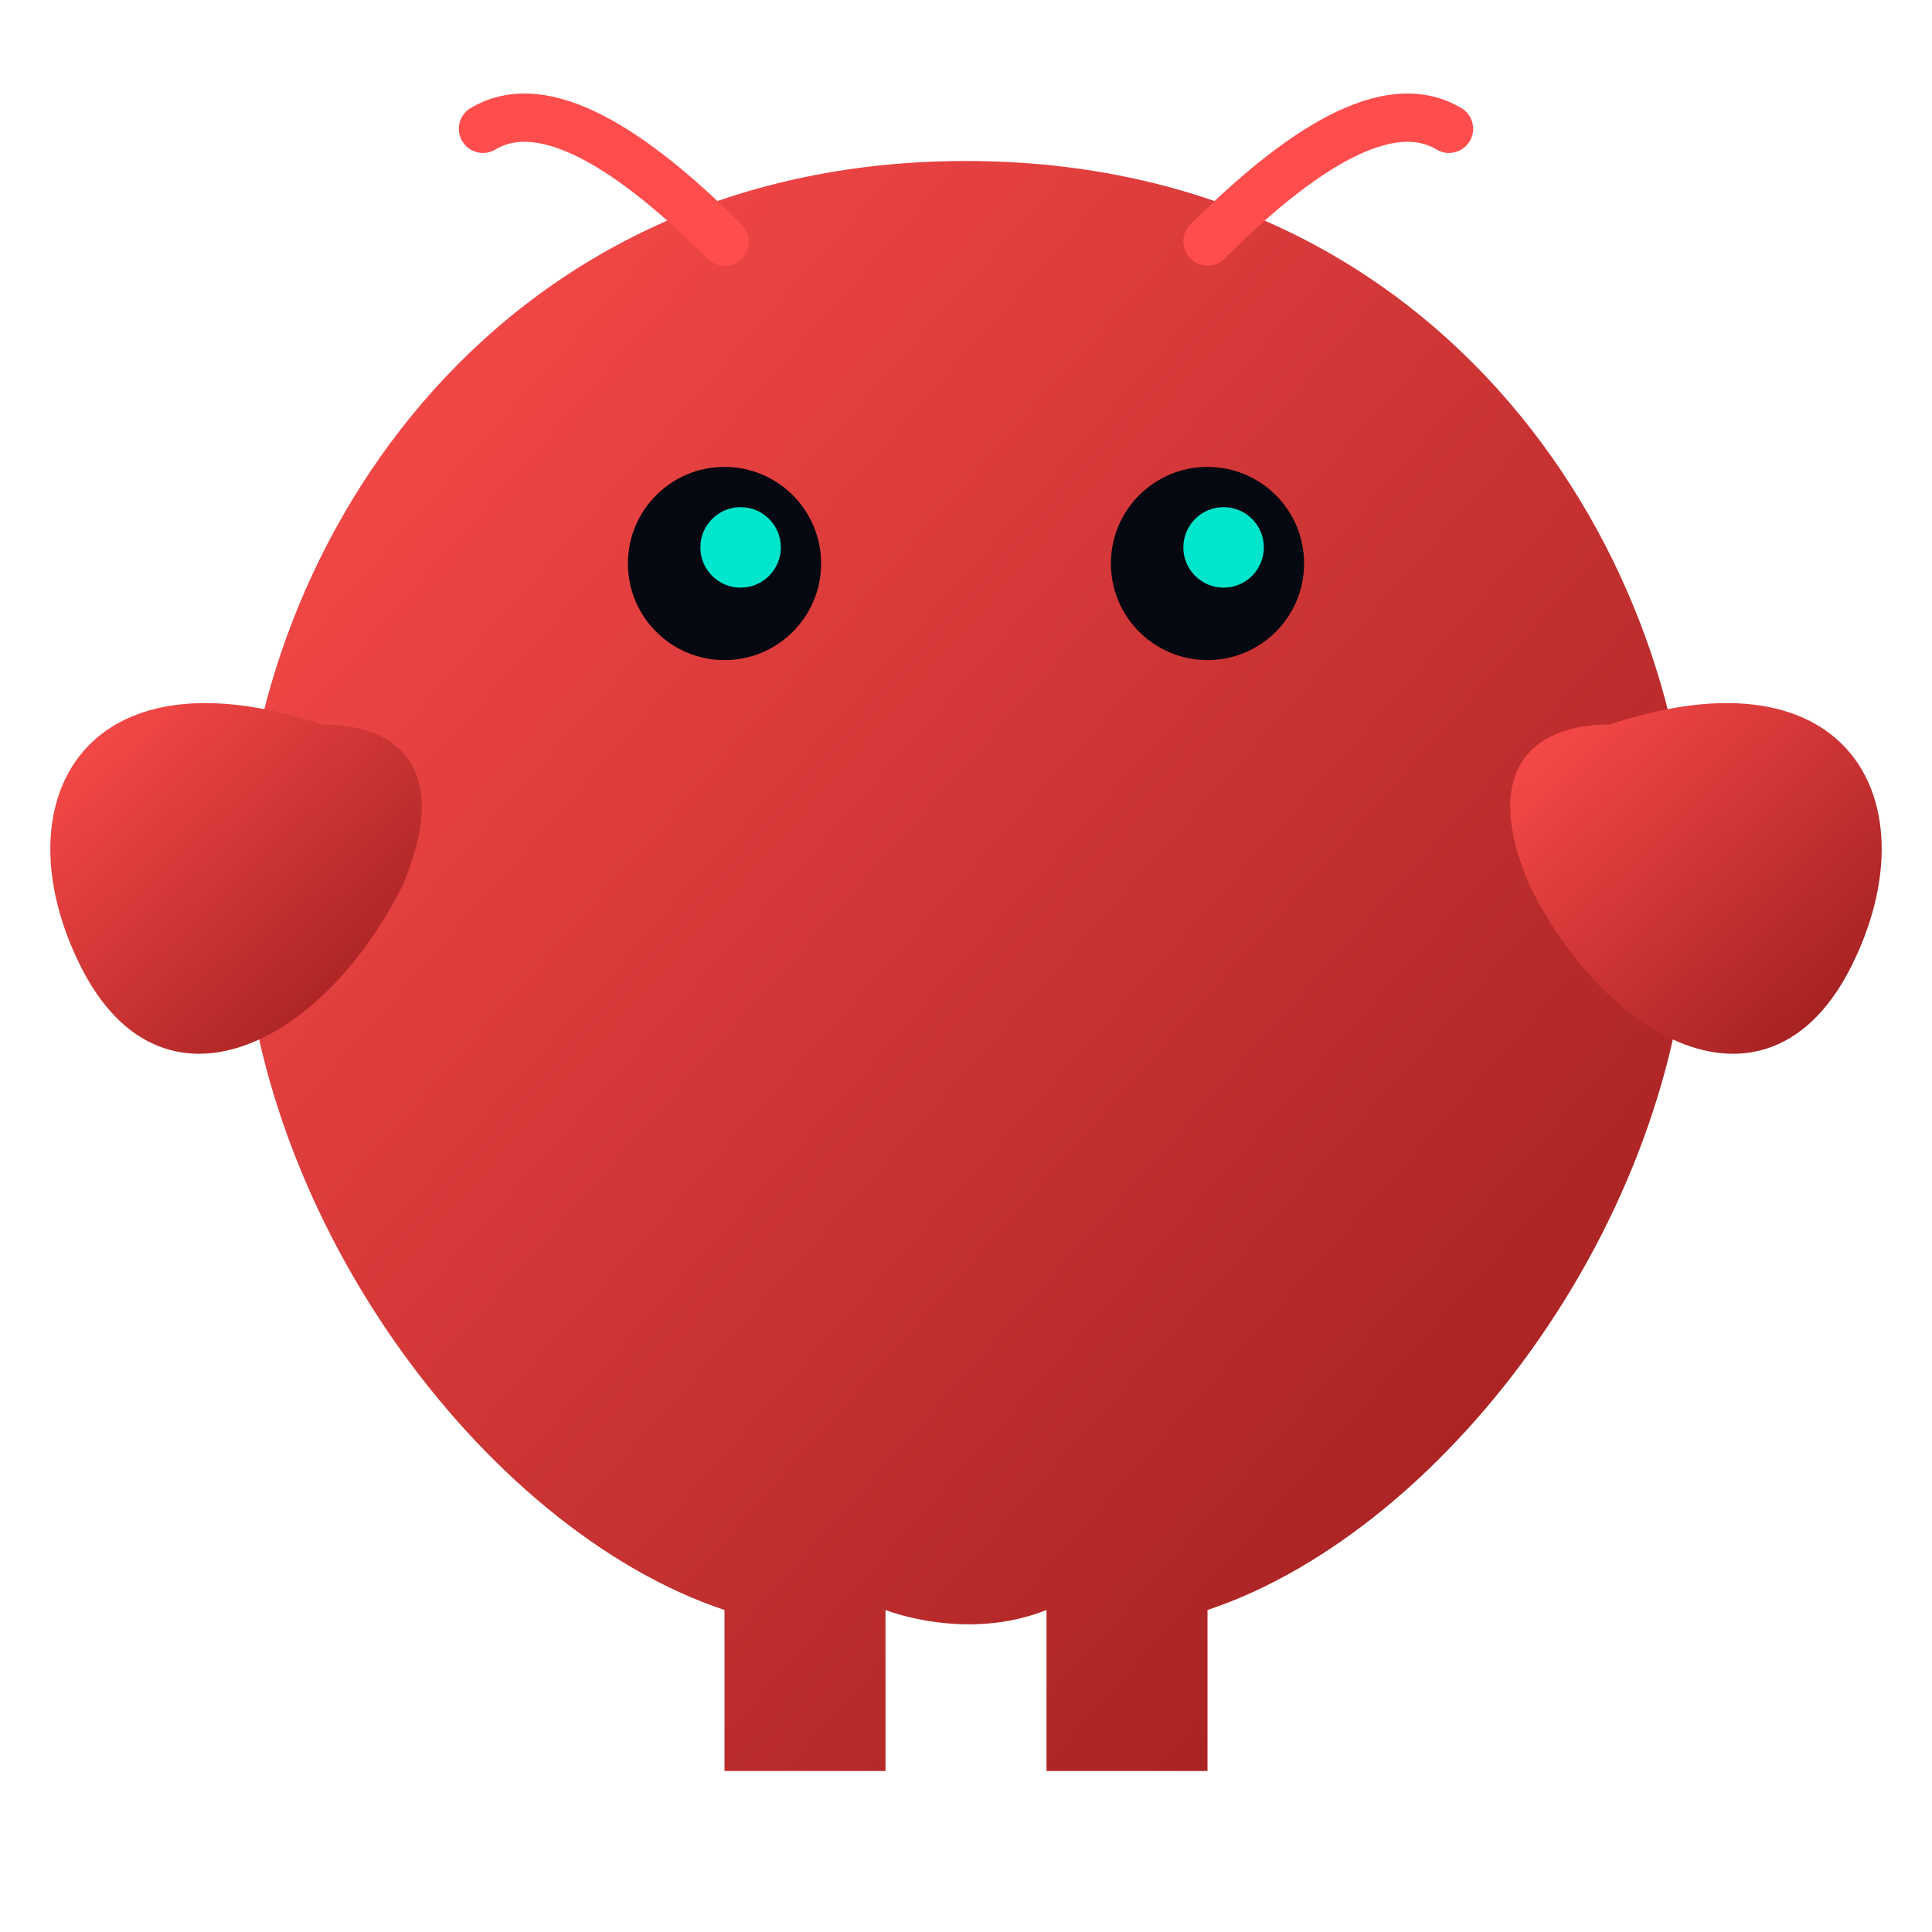
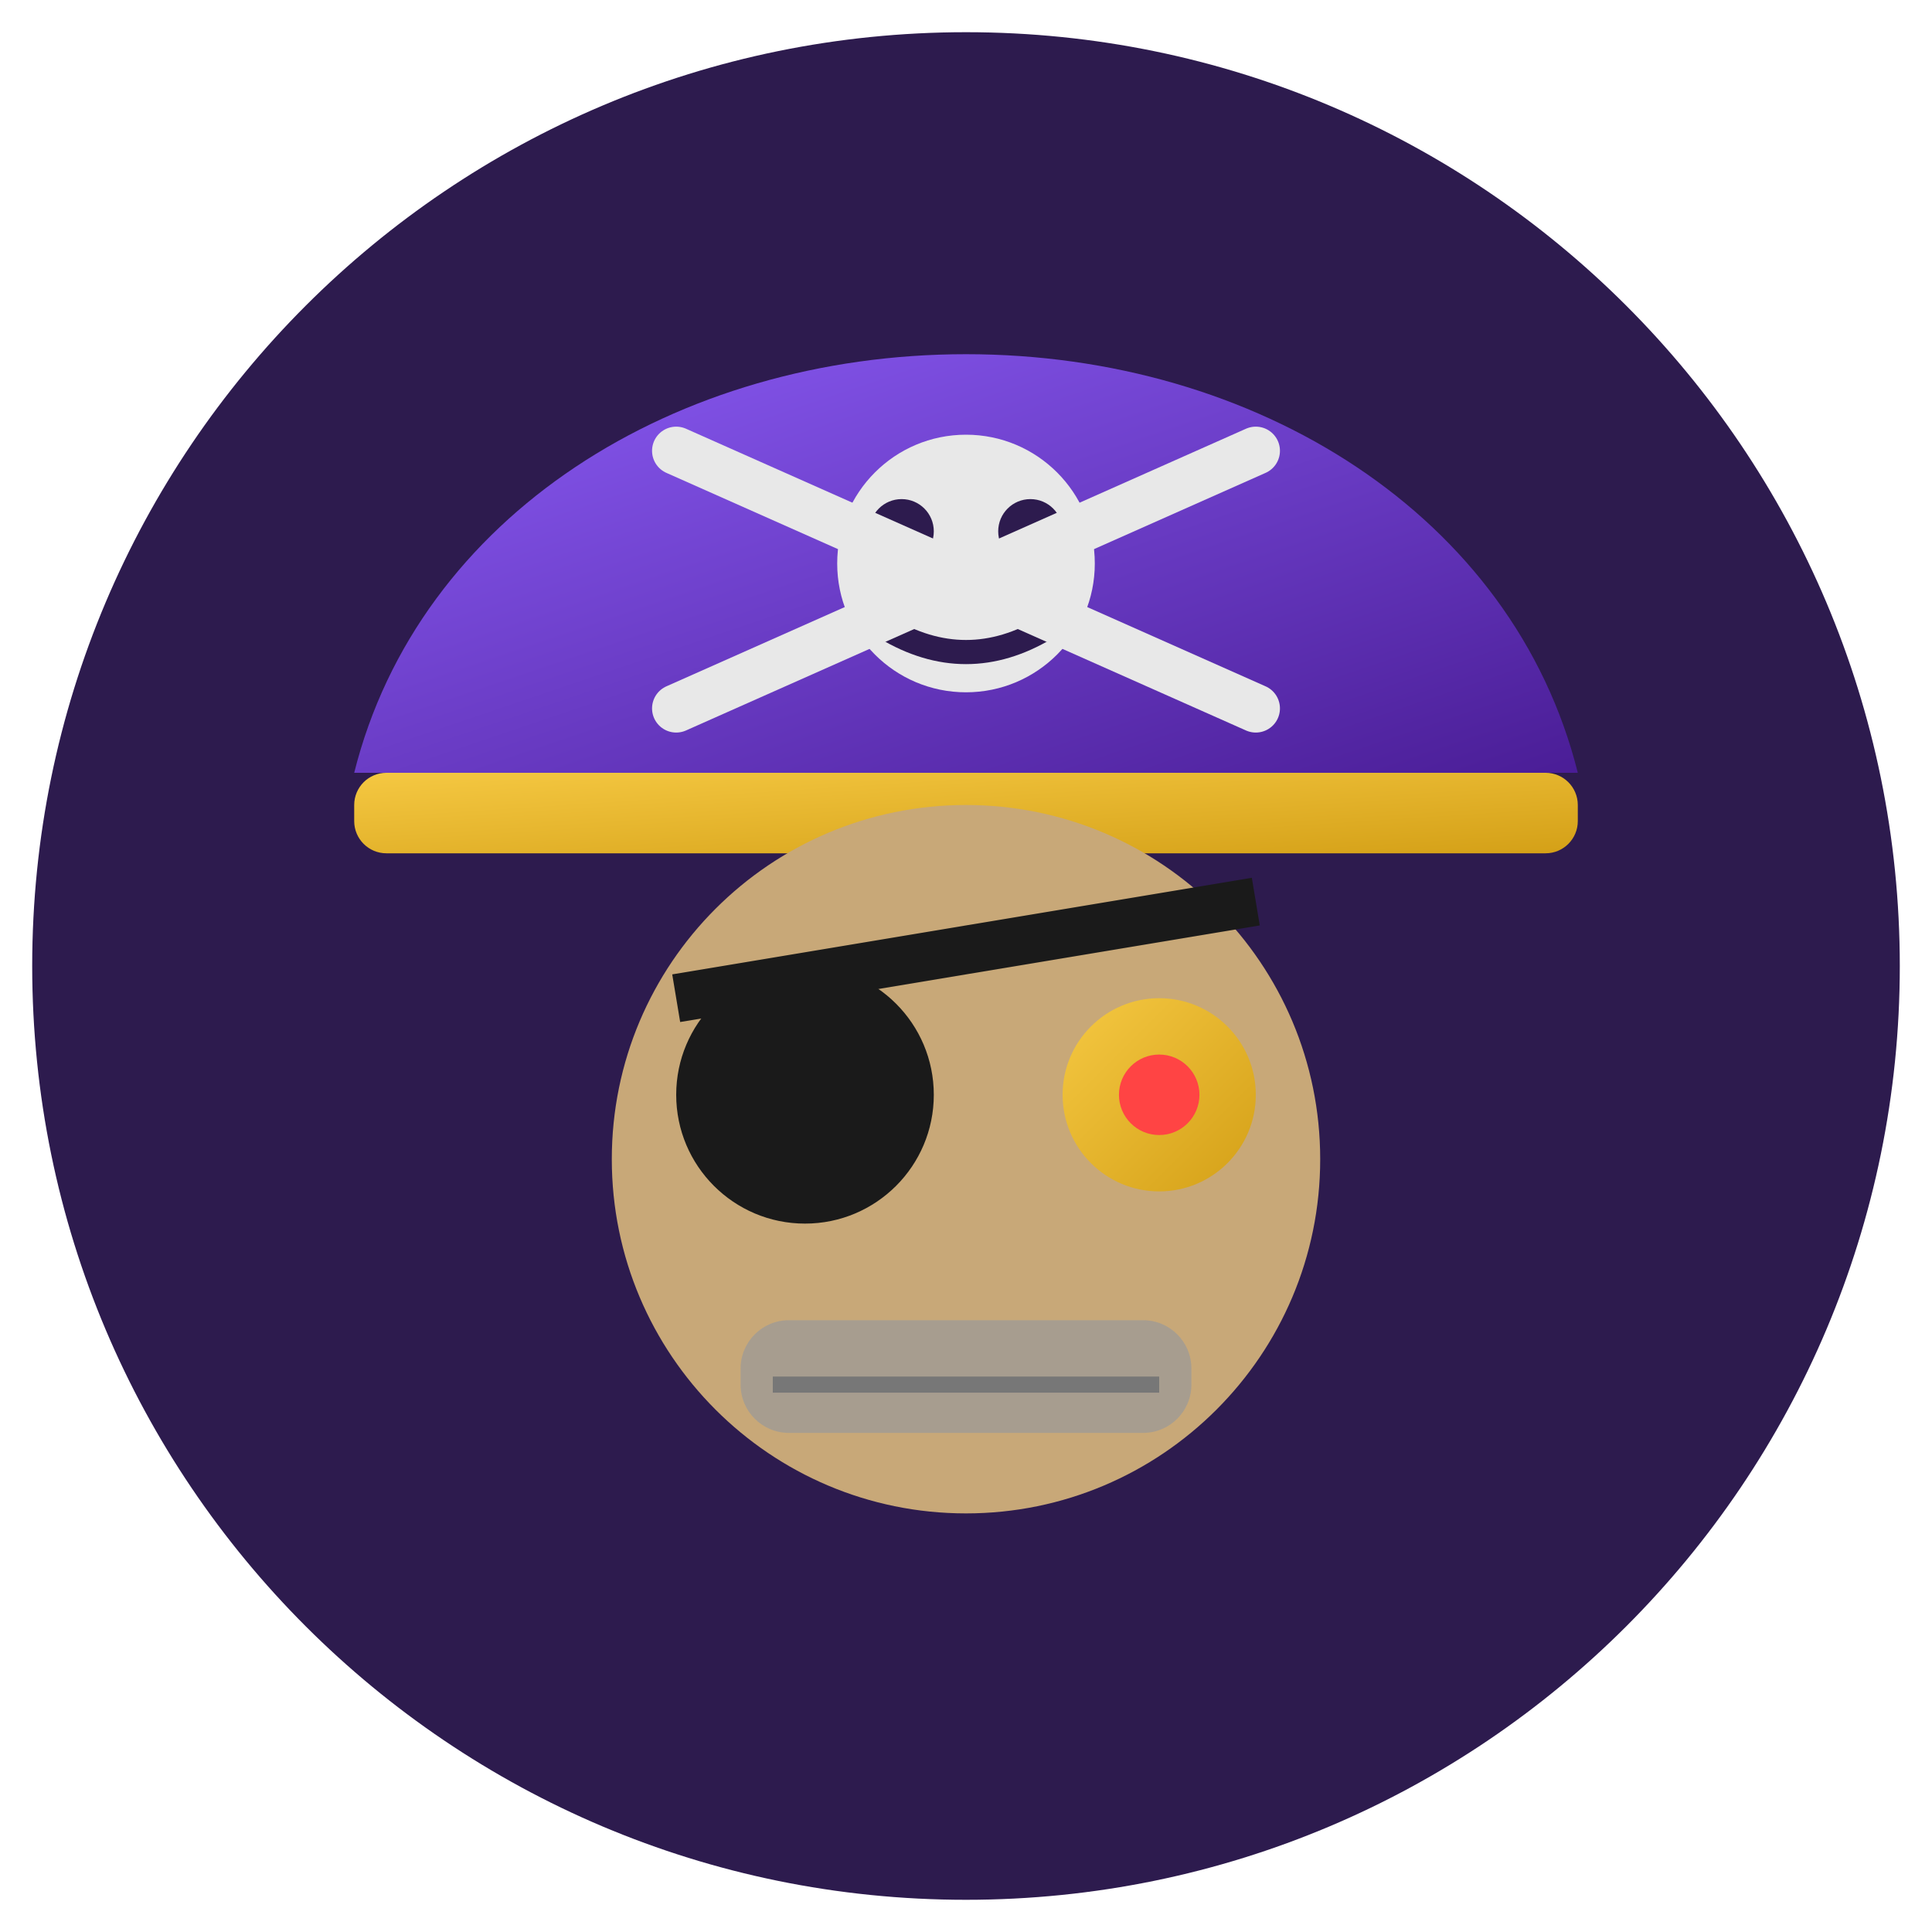
- <svg xmlns="http://www.w3.org/2000/svg" viewBox="0 0 120 120" fill="none">
+ <svg xmlns="http://www.w3.org/2000/svg" viewBox="0 0 120 120" fill="none" role="img" aria-label="Kolb-Bot">
  <defs>
-     <linearGradient id="lobster-gradient" x1="0%" y1="0%" x2="100%" y2="100%">
-       <stop offset="0%" stop-color="#ff4d4d" />
-       <stop offset="100%" stop-color="#991b1b" />
+     <linearGradient id="pirate-gradient" x1="0%" y1="0%" x2="100%" y2="100%">
+       <stop offset="0%" stop-color="#8b5cf6" />
+       <stop offset="100%" stop-color="#4a1d96" />
+     </linearGradient>
+     <linearGradient id="gold-gradient" x1="0%" y1="0%" x2="100%" y2="100%">
+       <stop offset="0%" stop-color="#f5c842" />
+       <stop offset="100%" stop-color="#d4a017" />
    </linearGradient>
  </defs>
-   <path d="M60 10 C30 10 15 35 15 55 C15 75 30 95 45 100 L45 110 L55 110 L55 100 C55 100 60 102 65 100 L65 110 L75 110 L75 100 C90 95 105 75 105 55 C105 35 90 10 60 10Z" fill="url(#lobster-gradient)" />
-   <path d="M20 45 C5 40 0 50 5 60 C10 70 20 65 25 55 C28 48 25 45 20 45Z" fill="url(#lobster-gradient)" />
-   <path d="M100 45 C115 40 120 50 115 60 C110 70 100 65 95 55 C92 48 95 45 100 45Z" fill="url(#lobster-gradient)" />
-   <path d="M45 15 Q35 5 30 8" stroke="#ff4d4d" stroke-width="3" stroke-linecap="round" />
-   <path d="M75 15 Q85 5 90 8" stroke="#ff4d4d" stroke-width="3" stroke-linecap="round" />
-   <circle cx="45" cy="35" r="6" fill="#050810" />
-   <circle cx="75" cy="35" r="6" fill="#050810" />
-   <circle cx="46" cy="34" r="2.5" fill="#00e5cc" />
-   <circle cx="76" cy="34" r="2.5" fill="#00e5cc" />
+   <circle cx="60" cy="60" r="58" fill="#2d1b4e" />
+   <path d="M22 48c4-16 20-26 38-26s34 10 38 26H22z" fill="url(#pirate-gradient)" />
+   <rect x="22" y="48" width="76" height="5" rx="2" fill="url(#gold-gradient)" />
+   <circle cx="60" cy="35" r="8" fill="#e8e8e8" />
+   <circle cx="56" cy="33" r="2" fill="#2d1b4e" />
+   <circle cx="64" cy="33" r="2" fill="#2d1b4e" />
+   <path d="M55 39 Q60 42 65 39" stroke="#2d1b4e" stroke-width="1.5" fill="none" />
+   <line x1="42" y1="28" x2="78" y2="44" stroke="#e8e8e8" stroke-width="3" stroke-linecap="round" />
+   <line x1="78" y1="28" x2="42" y2="44" stroke="#e8e8e8" stroke-width="3" stroke-linecap="round" />
+   <circle cx="60" cy="72" r="22" fill="#c8a878" />
+   <circle cx="50" cy="68" r="8" fill="#1a1a1a" />
+   <line x1="42" y1="62" x2="78" y2="56" stroke="#1a1a1a" stroke-width="3" />
+   <circle cx="72" cy="68" r="6" fill="url(#gold-gradient)" />
+   <circle cx="72" cy="68" r="2.5" fill="#ff4444" />
+   <rect x="46" y="82" width="28" height="7" rx="3" fill="#999" opacity="0.7" />
+   <path d="M48 86h24" stroke="#777" stroke-width="1" />
</svg>
